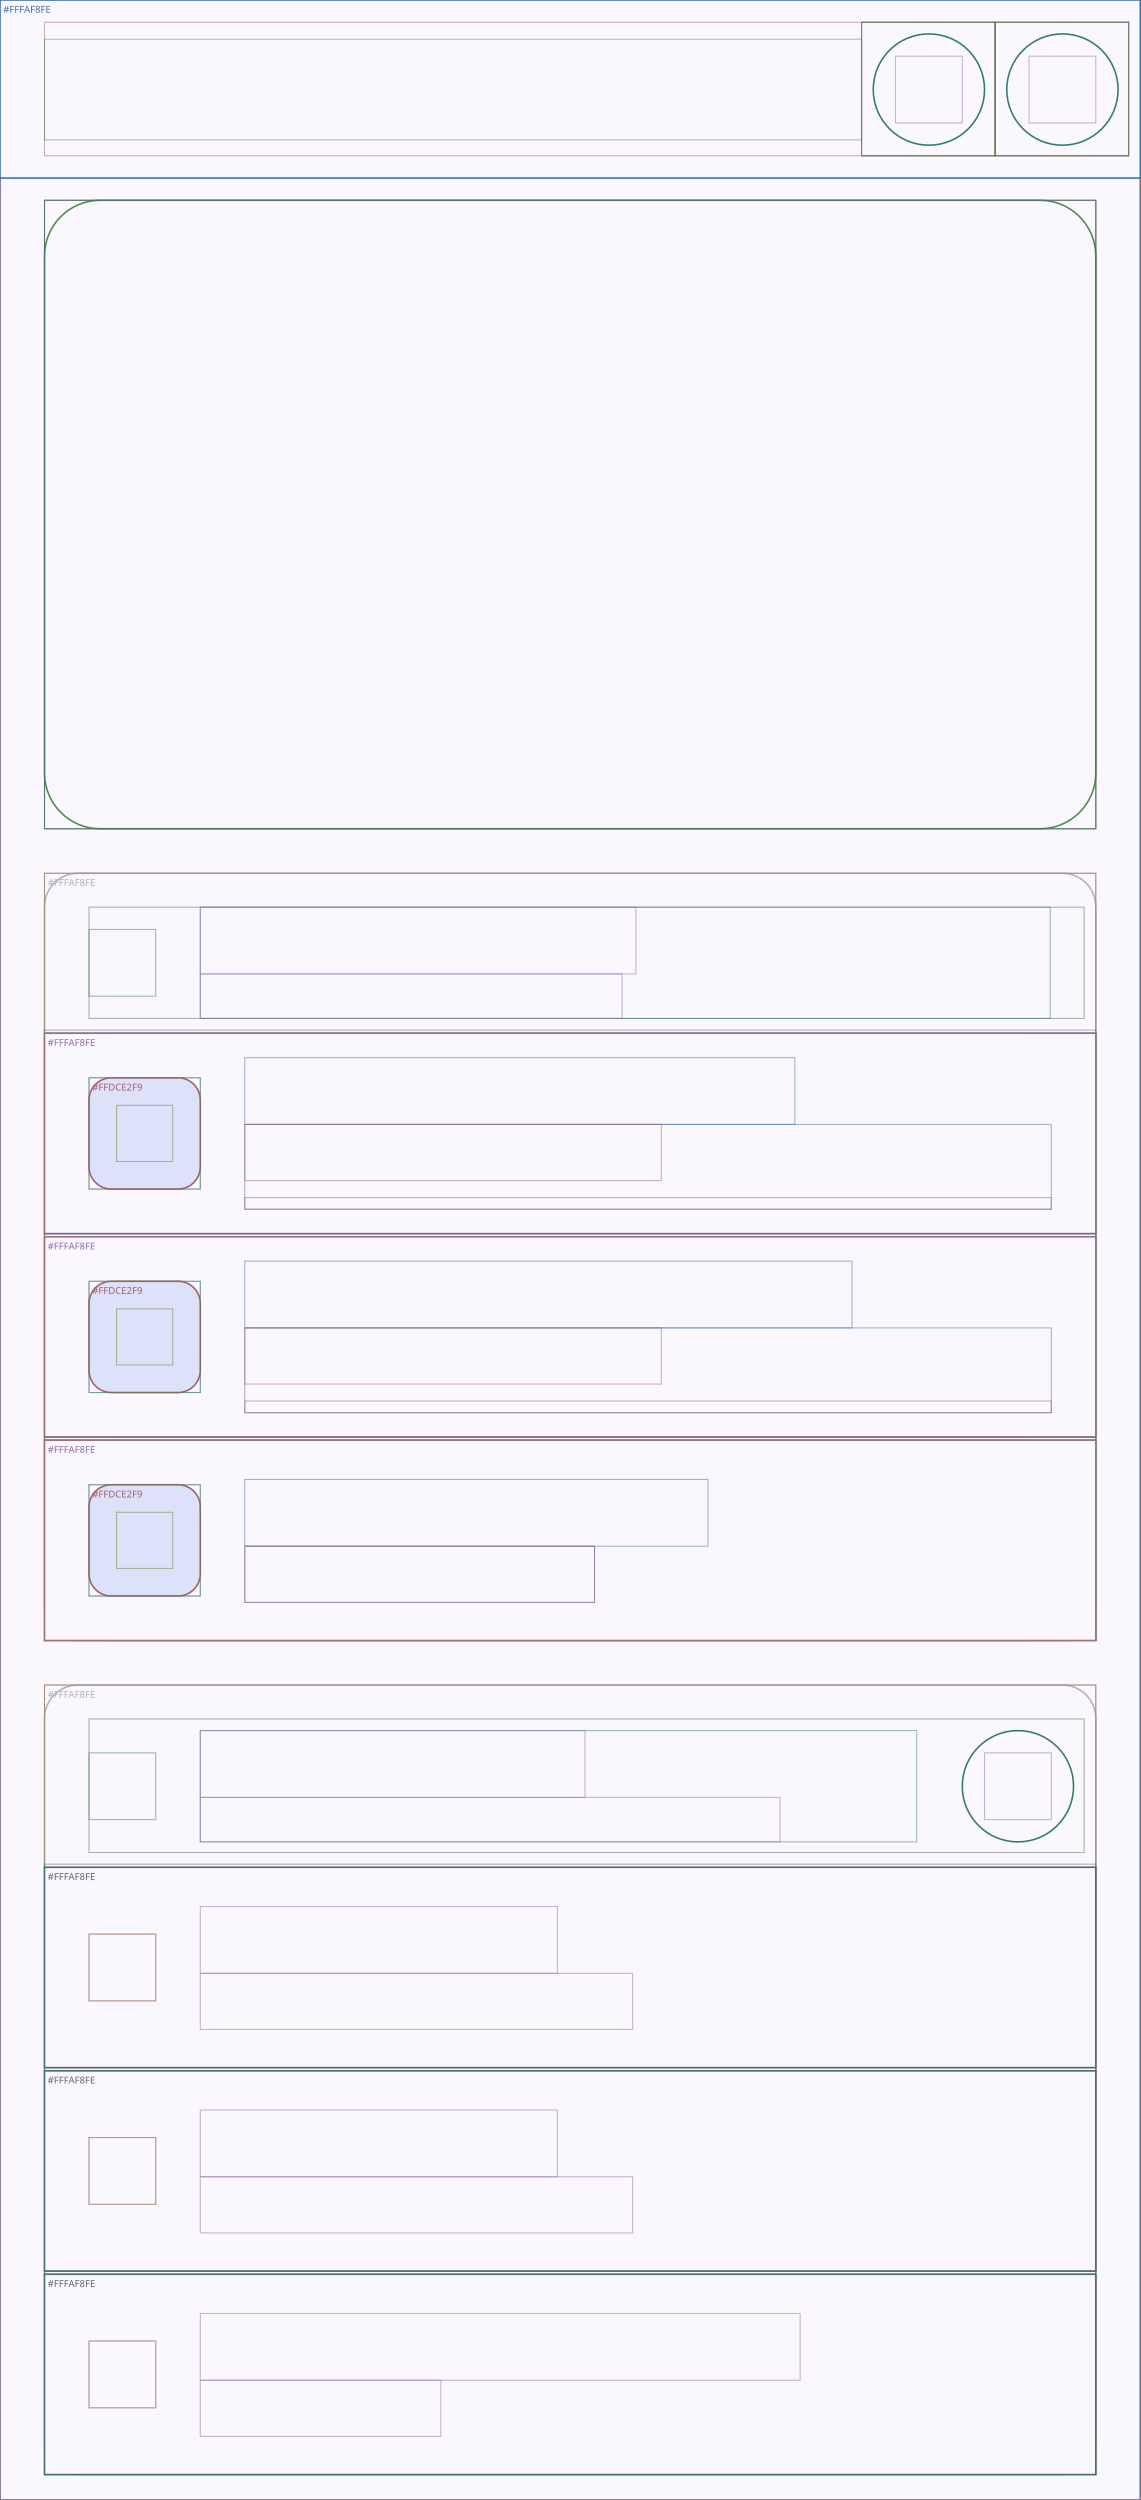
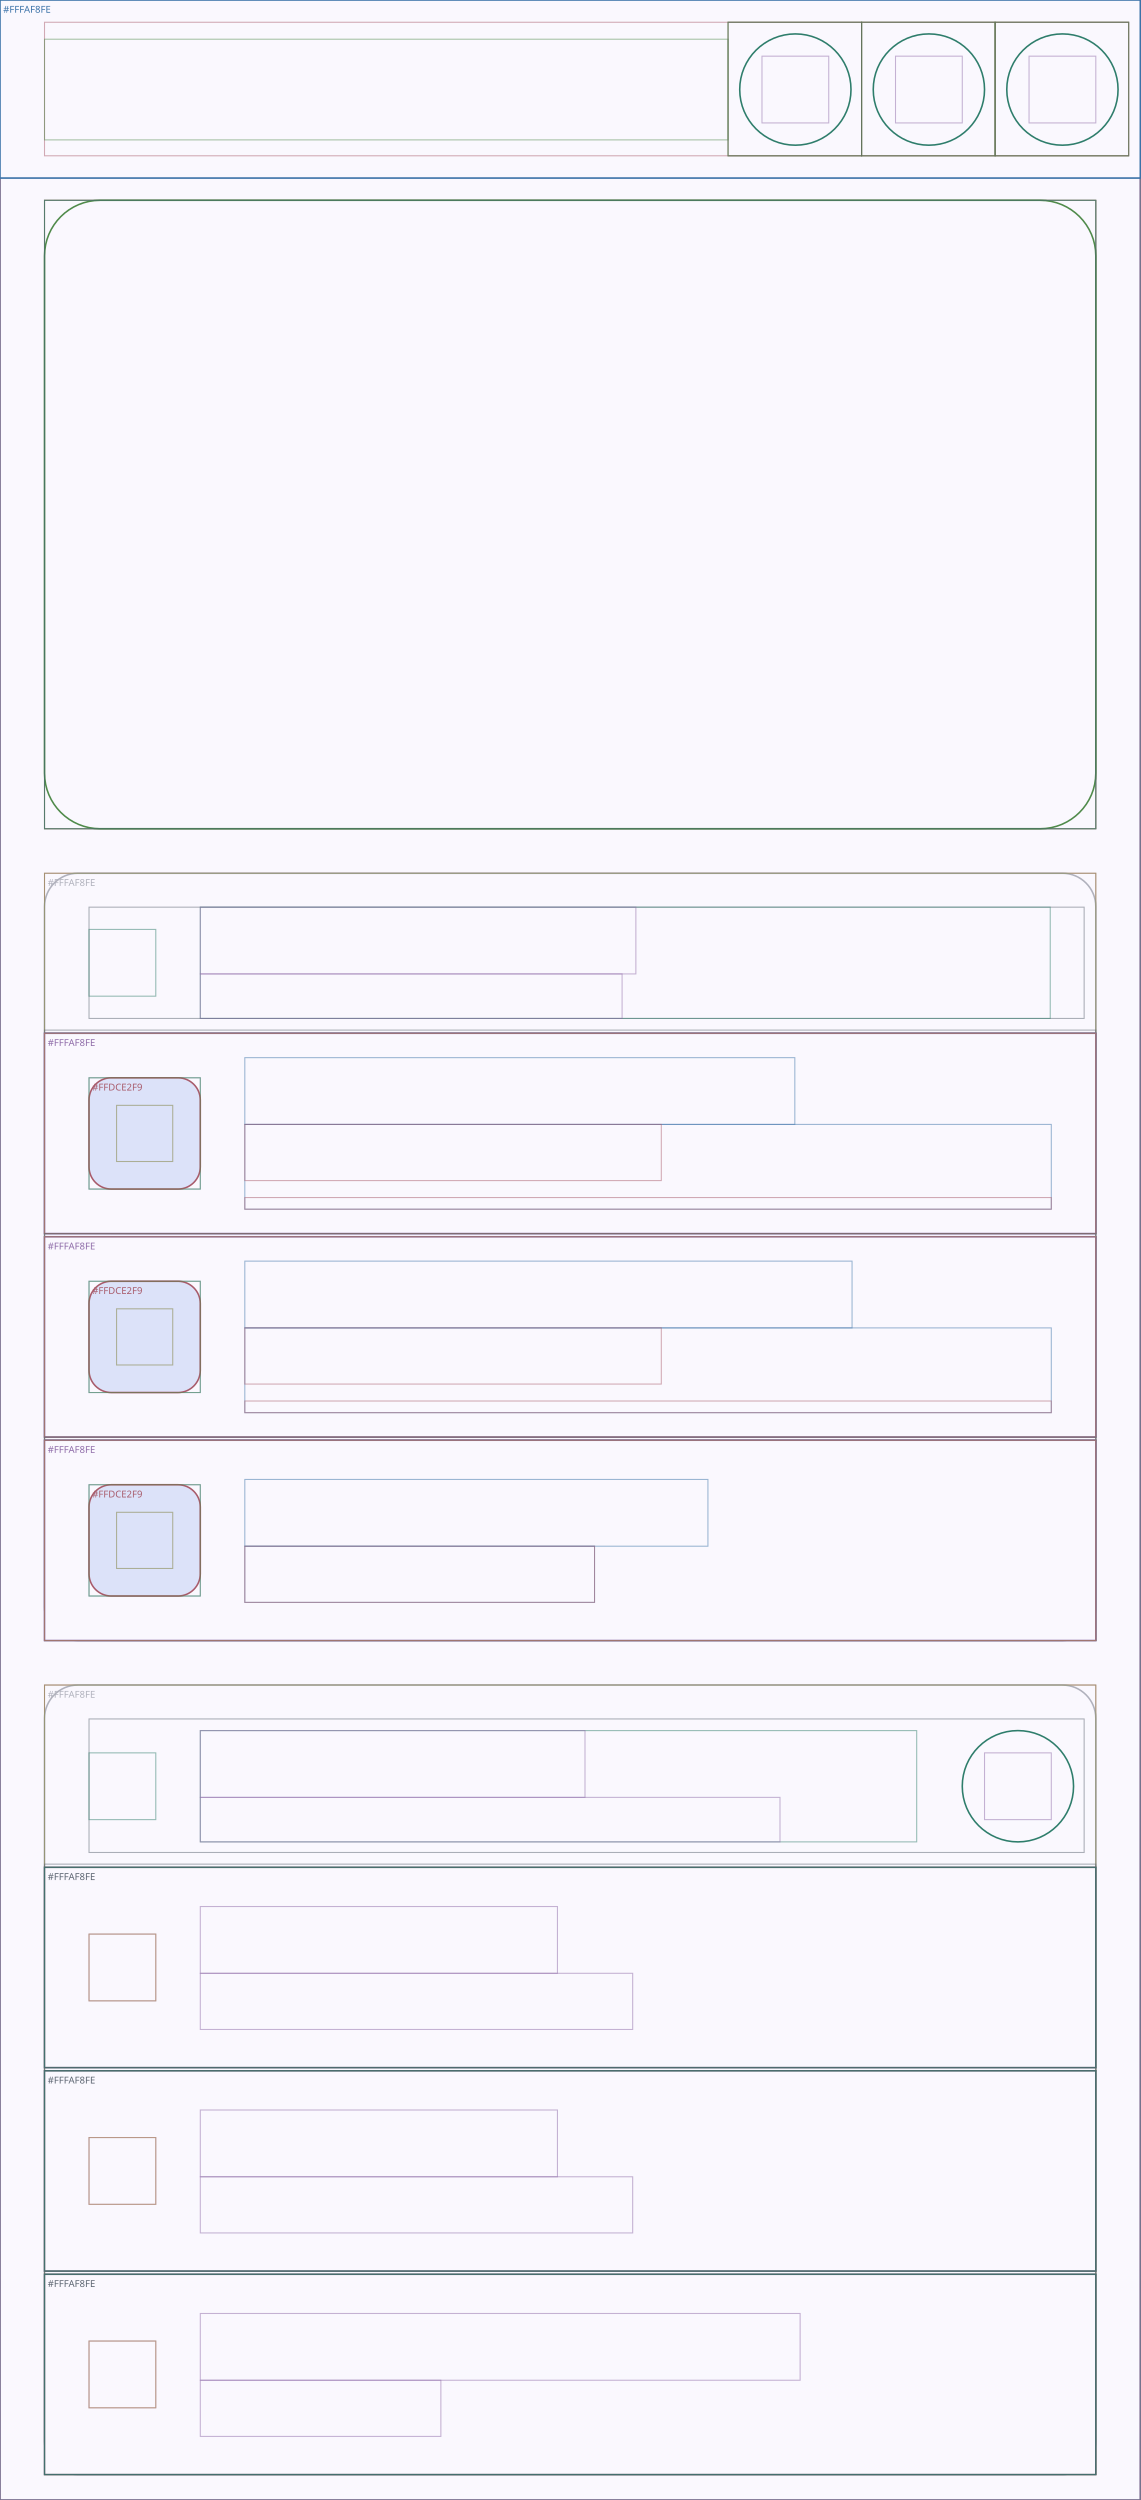
<svg xmlns="http://www.w3.org/2000/svg" viewBox="0 0 1076 2359" width="1076" height="2359" role="img" aria-label="composeApp/HomeReadyToCopyPreview layout wireframe">
  <rect width="1076" height="2359" fill="#ffffff" />
  <g>
    <rect x="0" y="0" width="1076" height="2359" fill="none" fill-opacity="0" stroke="#5B6470" stroke-width="1" stroke-opacity="0.5" />
  </g>
  <g>
    <rect x="0" y="0" width="1076" height="2359" fill="none" fill-opacity="0" stroke="#2E7D6B" stroke-width="1" stroke-opacity="0.5" />
  </g>
  <g>
    <rect x="0" y="0" width="1076" height="2359" fill="#FAF8FE" fill-opacity="1" stroke="#8E6BA8" stroke-width="1.5" stroke-opacity="1" />
    <text x="3" y="12" font-family="system-ui, sans-serif" font-size="9" fill="#8E6BA8">#FFFAF8FE</text>
  </g>
  <g>
    <rect x="0" y="0" width="1076" height="2359" fill="none" fill-opacity="0" stroke="#B0813B" stroke-width="1" stroke-opacity="0.5" />
  </g>
  <g>
    <rect x="0" y="168" width="1076" height="2191" fill="none" fill-opacity="0" stroke="#3B72A8" stroke-width="1" stroke-opacity="0.5" />
  </g>
  <g>
    <rect x="42" y="189" width="992" height="593" fill="none" fill-opacity="0" stroke="#A85B6B" stroke-width="1" stroke-opacity="0.5" />
  </g>
  <g>
    <path d="M94.5,189 H981.5 A52.5,52.5 0 0 1 1034,241.5 V729.5 A52.5,52.5 0 0 1 981.5,782 H94.5 A52.5,52.5 0 0 1 42,729.5 V241.5 A52.5,52.5 0 0 1 94.5,189 Z" fill="none" fill-opacity="0" stroke="#4F8A4A" stroke-width="1.5" stroke-opacity="1" />
  </g>
  <g>
    <rect x="42" y="189" width="992" height="593" fill="none" fill-opacity="0" stroke="#7A7A33" stroke-width="1" stroke-opacity="0.5" />
  </g>
  <g>
    <rect x="42" y="189" width="992" height="593" fill="none" fill-opacity="0" stroke="#5B6470" stroke-width="1" stroke-opacity="0.5" />
  </g>
  <g>
    <rect x="42" y="189" width="992" height="593" fill="none" fill-opacity="0" stroke="#2E7D6B" stroke-width="1" stroke-opacity="0.5" />
  </g>
  <g>
    <rect x="42" y="824" width="992" height="724" fill="none" fill-opacity="0" stroke="#A85B6B" stroke-width="1" stroke-opacity="0.5" />
  </g>
  <g>
    <path d="M73.5,824 H1002.5 A31.5,31.5 0 0 1 1034,855.5 V1516.5 A31.5,31.5 0 0 1 1002.5,1548 H73.5 A31.5,31.5 0 0 1 42,1516.5 V855.5 A31.5,31.5 0 0 1 73.5,824 Z" fill="#FAF8FE" fill-opacity="1" stroke="#B0B1BC" stroke-width="1.5" stroke-opacity="1" />
    <text x="45" y="836" font-family="system-ui, sans-serif" font-size="9" fill="#B0B1BC">#FFFAF8FE</text>
  </g>
  <g>
    <rect x="42" y="824" width="992" height="724" fill="none" fill-opacity="0" stroke="#7A7A33" stroke-width="1" stroke-opacity="0.5" />
  </g>
  <g>
    <rect x="84" y="856" width="939" height="105" fill="none" fill-opacity="0" stroke="#5B6470" stroke-width="1" stroke-opacity="0.5" />
  </g>
  <g>
    <rect x="84" y="877" width="63" height="63" fill="none" fill-opacity="0" stroke="#2E7D6B" stroke-width="1" stroke-opacity="0.5" />
  </g>
  <g>
    <rect x="189" y="856" width="802" height="105" fill="none" fill-opacity="0" stroke="#2E7D6B" stroke-width="1" stroke-opacity="0.5" />
  </g>
  <g>
    <rect x="189" y="856" width="411" height="63" fill="none" fill-opacity="0" stroke="#8E6BA8" stroke-width="1" stroke-opacity="0.5" />
  </g>
  <g>
    <rect x="189" y="919" width="398" height="42" fill="none" fill-opacity="0" stroke="#8E6BA8" stroke-width="1" stroke-opacity="0.5" />
  </g>
  <g>
    <rect x="42" y="972" width="992" height="3" fill="none" fill-opacity="0" stroke="#5B6470" stroke-width="1" stroke-opacity="0.5" />
  </g>
  <g>
    <rect x="42" y="975" width="992" height="189" fill="none" fill-opacity="0" stroke="#5B6470" stroke-width="1" stroke-opacity="0.5" />
  </g>
  <g>
    <rect x="42" y="975" width="992" height="189" fill="none" fill-opacity="0" stroke="#2E7D6B" stroke-width="1" stroke-opacity="0.5" />
  </g>
  <g>
    <rect x="105" y="975" width="866" height="189" fill="none" fill-opacity="0" stroke="#8E6BA8" stroke-width="1" stroke-opacity="0.5" />
  </g>
  <g>
    <rect x="42" y="975" width="992" height="189" fill="none" fill-opacity="0" stroke="#2E7D6B" stroke-width="1" stroke-opacity="0.5" />
  </g>
  <g>
    <rect x="42" y="975" width="992" height="189" fill="#FAF8FE" fill-opacity="1" stroke="#8E6BA8" stroke-width="1.5" stroke-opacity="1" />
    <text x="45" y="987" font-family="system-ui, sans-serif" font-size="9" fill="#8E6BA8">#FFFAF8FE</text>
  </g>
  <g>
    <rect x="42" y="975" width="992" height="189" fill="none" fill-opacity="0" stroke="#B0813B" stroke-width="1" stroke-opacity="0.5" />
  </g>
  <g>
    <rect x="84" y="1017" width="105" height="105" fill="none" fill-opacity="0" stroke="#3B72A8" stroke-width="1" stroke-opacity="0.5" />
  </g>
  <g>
    <path d="M105,1017 H168 A21,21 0 0 1 189,1038 V1101 A21,21 0 0 1 168,1122 H105 A21,21 0 0 1 84,1101 V1038 A21,21 0 0 1 105,1017 Z" fill="#DCE2F9" fill-opacity="1" stroke="#A85B6B" stroke-width="1.5" stroke-opacity="1" />
    <text x="87" y="1029" font-family="system-ui, sans-serif" font-size="9" fill="#A85B6B">#FFDCE2F9</text>
  </g>
  <g>
    <rect x="84" y="1017" width="105" height="105" fill="none" fill-opacity="0" stroke="#4F8A4A" stroke-width="1" stroke-opacity="0.5" />
  </g>
  <g>
    <rect x="110" y="1043" width="53" height="53" fill="none" fill-opacity="0" stroke="#7A7A33" stroke-width="1" stroke-opacity="0.5" />
  </g>
  <g>
    <rect x="231" y="998" width="519" height="63" fill="none" fill-opacity="0" stroke="#3B72A8" stroke-width="1" stroke-opacity="0.5" />
  </g>
  <g>
    <rect x="231" y="1061" width="761" height="80" fill="none" fill-opacity="0" stroke="#3B72A8" stroke-width="1" stroke-opacity="0.5" />
  </g>
  <g>
    <rect x="231" y="1061" width="393" height="53" fill="none" fill-opacity="0" stroke="#A85B6B" stroke-width="1" stroke-opacity="0.5" />
  </g>
  <g>
    <rect x="231" y="1130" width="761" height="11" fill="none" fill-opacity="0" stroke="#A85B6B" stroke-width="1" stroke-opacity="0.5" />
  </g>
  <g>
    <rect x="42" y="1164" width="992" height="3" fill="none" fill-opacity="0" stroke="#5B6470" stroke-width="1" stroke-opacity="0.5" />
  </g>
  <g>
    <rect x="42" y="1167" width="992" height="189" fill="none" fill-opacity="0" stroke="#5B6470" stroke-width="1" stroke-opacity="0.5" />
  </g>
  <g>
    <rect x="42" y="1167" width="992" height="189" fill="none" fill-opacity="0" stroke="#2E7D6B" stroke-width="1" stroke-opacity="0.5" />
  </g>
  <g>
    <rect x="105" y="1167" width="866" height="189" fill="none" fill-opacity="0" stroke="#8E6BA8" stroke-width="1" stroke-opacity="0.5" />
  </g>
  <g>
    <rect x="42" y="1167" width="992" height="189" fill="none" fill-opacity="0" stroke="#2E7D6B" stroke-width="1" stroke-opacity="0.5" />
  </g>
  <g>
    <rect x="42" y="1167" width="992" height="189" fill="#FAF8FE" fill-opacity="1" stroke="#8E6BA8" stroke-width="1.5" stroke-opacity="1" />
    <text x="45" y="1179" font-family="system-ui, sans-serif" font-size="9" fill="#8E6BA8">#FFFAF8FE</text>
  </g>
  <g>
    <rect x="42" y="1167" width="992" height="189" fill="none" fill-opacity="0" stroke="#B0813B" stroke-width="1" stroke-opacity="0.5" />
  </g>
  <g>
    <rect x="84" y="1209" width="105" height="105" fill="none" fill-opacity="0" stroke="#3B72A8" stroke-width="1" stroke-opacity="0.5" />
  </g>
  <g>
    <path d="M105,1209 H168 A21,21 0 0 1 189,1230 V1293 A21,21 0 0 1 168,1314 H105 A21,21 0 0 1 84,1293 V1230 A21,21 0 0 1 105,1209 Z" fill="#DCE2F9" fill-opacity="1" stroke="#A85B6B" stroke-width="1.5" stroke-opacity="1" />
    <text x="87" y="1221" font-family="system-ui, sans-serif" font-size="9" fill="#A85B6B">#FFDCE2F9</text>
  </g>
  <g>
    <rect x="84" y="1209" width="105" height="105" fill="none" fill-opacity="0" stroke="#4F8A4A" stroke-width="1" stroke-opacity="0.5" />
  </g>
  <g>
    <rect x="110" y="1235" width="53" height="53" fill="none" fill-opacity="0" stroke="#7A7A33" stroke-width="1" stroke-opacity="0.5" />
  </g>
  <g>
    <rect x="231" y="1190" width="573" height="63" fill="none" fill-opacity="0" stroke="#3B72A8" stroke-width="1" stroke-opacity="0.5" />
  </g>
  <g>
    <rect x="231" y="1253" width="761" height="80" fill="none" fill-opacity="0" stroke="#3B72A8" stroke-width="1" stroke-opacity="0.5" />
  </g>
  <g>
    <rect x="231" y="1253" width="393" height="53" fill="none" fill-opacity="0" stroke="#A85B6B" stroke-width="1" stroke-opacity="0.5" />
  </g>
  <g>
    <rect x="231" y="1322" width="761" height="11" fill="none" fill-opacity="0" stroke="#A85B6B" stroke-width="1" stroke-opacity="0.5" />
  </g>
  <g>
    <rect x="42" y="1356" width="992" height="3" fill="none" fill-opacity="0" stroke="#5B6470" stroke-width="1" stroke-opacity="0.5" />
  </g>
  <g>
    <rect x="42" y="1359" width="992" height="189" fill="none" fill-opacity="0" stroke="#5B6470" stroke-width="1" stroke-opacity="0.5" />
  </g>
  <g>
    <rect x="42" y="1359" width="992" height="189" fill="none" fill-opacity="0" stroke="#2E7D6B" stroke-width="1" stroke-opacity="0.5" />
  </g>
  <g>
    <rect x="105" y="1359" width="866" height="189" fill="none" fill-opacity="0" stroke="#8E6BA8" stroke-width="1" stroke-opacity="0.5" />
  </g>
  <g>
    <rect x="42" y="1359" width="992" height="189" fill="none" fill-opacity="0" stroke="#2E7D6B" stroke-width="1" stroke-opacity="0.5" />
  </g>
  <g>
    <rect x="42" y="1359" width="992" height="189" fill="#FAF8FE" fill-opacity="1" stroke="#8E6BA8" stroke-width="1.5" stroke-opacity="1" />
    <text x="45" y="1371" font-family="system-ui, sans-serif" font-size="9" fill="#8E6BA8">#FFFAF8FE</text>
  </g>
  <g>
    <rect x="42" y="1359" width="992" height="189" fill="none" fill-opacity="0" stroke="#B0813B" stroke-width="1" stroke-opacity="0.5" />
  </g>
  <g>
    <rect x="84" y="1401" width="105" height="105" fill="none" fill-opacity="0" stroke="#3B72A8" stroke-width="1" stroke-opacity="0.5" />
  </g>
  <g>
    <path d="M105,1401 H168 A21,21 0 0 1 189,1422 V1485 A21,21 0 0 1 168,1506 H105 A21,21 0 0 1 84,1485 V1422 A21,21 0 0 1 105,1401 Z" fill="#DCE2F9" fill-opacity="1" stroke="#A85B6B" stroke-width="1.5" stroke-opacity="1" />
    <text x="87" y="1413" font-family="system-ui, sans-serif" font-size="9" fill="#A85B6B">#FFDCE2F9</text>
  </g>
  <g>
    <rect x="84" y="1401" width="105" height="105" fill="none" fill-opacity="0" stroke="#4F8A4A" stroke-width="1" stroke-opacity="0.5" />
  </g>
  <g>
    <rect x="110" y="1427" width="53" height="53" fill="none" fill-opacity="0" stroke="#7A7A33" stroke-width="1" stroke-opacity="0.5" />
  </g>
  <g>
    <rect x="231" y="1396" width="437" height="63" fill="none" fill-opacity="0" stroke="#3B72A8" stroke-width="1" stroke-opacity="0.5" />
  </g>
  <g>
    <rect x="231" y="1459" width="330" height="53" fill="none" fill-opacity="0" stroke="#3B72A8" stroke-width="1" stroke-opacity="0.5" />
  </g>
  <g>
    <rect x="231" y="1459" width="330" height="53" fill="none" fill-opacity="0" stroke="#A85B6B" stroke-width="1" stroke-opacity="0.5" />
  </g>
  <g>
    <rect x="42" y="1590" width="992" height="745" fill="none" fill-opacity="0" stroke="#A85B6B" stroke-width="1" stroke-opacity="0.5" />
  </g>
  <g>
    <path d="M73.5,1590 H1002.5 A31.5,31.5 0 0 1 1034,1621.5 V2303.5 A31.5,31.5 0 0 1 1002.5,2335 H73.5 A31.5,31.5 0 0 1 42,2303.5 V1621.5 A31.5,31.5 0 0 1 73.5,1590 Z" fill="#FAF8FE" fill-opacity="1" stroke="#B0B1BC" stroke-width="1.5" stroke-opacity="1" />
    <text x="45" y="1602" font-family="system-ui, sans-serif" font-size="9" fill="#B0B1BC">#FFFAF8FE</text>
  </g>
  <g>
    <rect x="42" y="1590" width="992" height="745" fill="none" fill-opacity="0" stroke="#7A7A33" stroke-width="1" stroke-opacity="0.5" />
  </g>
  <g>
    <rect x="84" y="1622" width="939" height="126" fill="none" fill-opacity="0" stroke="#5B6470" stroke-width="1" stroke-opacity="0.5" />
  </g>
  <g>
    <rect x="84" y="1654" width="63" height="63" fill="none" fill-opacity="0" stroke="#2E7D6B" stroke-width="1" stroke-opacity="0.5" />
  </g>
  <g>
    <rect x="189" y="1633" width="676" height="105" fill="none" fill-opacity="0" stroke="#2E7D6B" stroke-width="1" stroke-opacity="0.5" />
  </g>
  <g>
    <rect x="189" y="1633" width="363" height="63" fill="none" fill-opacity="0" stroke="#8E6BA8" stroke-width="1" stroke-opacity="0.5" />
  </g>
  <g>
    <rect x="189" y="1696" width="547" height="42" fill="none" fill-opacity="0" stroke="#8E6BA8" stroke-width="1" stroke-opacity="0.5" />
  </g>
  <g>
    <path d="M960.5,1633 H960.5 A52.5,52.5 0 0 1 1013,1685.5 V1685.5 A52.5,52.5 0 0 1 960.5,1738 H960.5 A52.5,52.5 0 0 1 908,1685.5 V1685.5 A52.5,52.5 0 0 1 960.5,1633 Z" fill="none" fill-opacity="0" stroke="#2E7D6B" stroke-width="1.5" stroke-opacity="1" />
  </g>
  <g>
    <rect x="929" y="1654" width="63" height="63" fill="none" fill-opacity="0" stroke="#8E6BA8" stroke-width="1" stroke-opacity="0.5" />
  </g>
  <g>
    <rect x="42" y="1759" width="992" height="3" fill="none" fill-opacity="0" stroke="#5B6470" stroke-width="1" stroke-opacity="0.5" />
  </g>
  <g>
    <rect x="42" y="1762" width="992" height="189" fill="#FAF8FE" fill-opacity="1" stroke="#5B6470" stroke-width="1.5" stroke-opacity="1" />
    <text x="45" y="1774" font-family="system-ui, sans-serif" font-size="9" fill="#5B6470">#FFFAF8FE</text>
  </g>
  <g>
    <rect x="42" y="1762" width="992" height="189" fill="none" fill-opacity="0" stroke="#2E7D6B" stroke-width="1" stroke-opacity="0.5" />
  </g>
  <g>
    <rect x="84" y="1825" width="63" height="63" fill="none" fill-opacity="0" stroke="#8E6BA8" stroke-width="1" stroke-opacity="0.5" />
  </g>
  <g>
    <rect x="84" y="1825" width="63" height="63" fill="none" fill-opacity="0" stroke="#B0813B" stroke-width="1" stroke-opacity="0.5" />
  </g>
  <g>
    <rect x="189" y="1799" width="337" height="63" fill="none" fill-opacity="0" stroke="#8E6BA8" stroke-width="1" stroke-opacity="0.5" />
  </g>
  <g>
    <rect x="189" y="1862" width="408" height="53" fill="none" fill-opacity="0" stroke="#8E6BA8" stroke-width="1" stroke-opacity="0.5" />
  </g>
  <g>
    <rect x="42" y="1951" width="992" height="3" fill="none" fill-opacity="0" stroke="#5B6470" stroke-width="1" stroke-opacity="0.5" />
  </g>
  <g>
    <rect x="42" y="1954" width="992" height="189" fill="#FAF8FE" fill-opacity="1" stroke="#5B6470" stroke-width="1.5" stroke-opacity="1" />
    <text x="45" y="1966" font-family="system-ui, sans-serif" font-size="9" fill="#5B6470">#FFFAF8FE</text>
  </g>
  <g>
    <rect x="42" y="1954" width="992" height="189" fill="none" fill-opacity="0" stroke="#2E7D6B" stroke-width="1" stroke-opacity="0.5" />
  </g>
  <g>
    <rect x="84" y="2017" width="63" height="63" fill="none" fill-opacity="0" stroke="#8E6BA8" stroke-width="1" stroke-opacity="0.5" />
  </g>
  <g>
    <rect x="84" y="2017" width="63" height="63" fill="none" fill-opacity="0" stroke="#B0813B" stroke-width="1" stroke-opacity="0.5" />
  </g>
  <g>
    <rect x="189" y="1991" width="337" height="63" fill="none" fill-opacity="0" stroke="#8E6BA8" stroke-width="1" stroke-opacity="0.5" />
  </g>
  <g>
    <rect x="189" y="2054" width="408" height="53" fill="none" fill-opacity="0" stroke="#8E6BA8" stroke-width="1" stroke-opacity="0.5" />
  </g>
  <g>
    <rect x="42" y="2143" width="992" height="3" fill="none" fill-opacity="0" stroke="#5B6470" stroke-width="1" stroke-opacity="0.5" />
  </g>
  <g>
    <rect x="42" y="2146" width="992" height="189" fill="#FAF8FE" fill-opacity="1" stroke="#5B6470" stroke-width="1.5" stroke-opacity="1" />
    <text x="45" y="2158" font-family="system-ui, sans-serif" font-size="9" fill="#5B6470">#FFFAF8FE</text>
  </g>
  <g>
    <rect x="42" y="2146" width="992" height="189" fill="none" fill-opacity="0" stroke="#2E7D6B" stroke-width="1" stroke-opacity="0.5" />
  </g>
  <g>
    <rect x="84" y="2209" width="63" height="63" fill="none" fill-opacity="0" stroke="#8E6BA8" stroke-width="1" stroke-opacity="0.5" />
  </g>
  <g>
    <rect x="84" y="2209" width="63" height="63" fill="none" fill-opacity="0" stroke="#B0813B" stroke-width="1" stroke-opacity="0.5" />
  </g>
  <g>
    <rect x="189" y="2183" width="566" height="63" fill="none" fill-opacity="0" stroke="#8E6BA8" stroke-width="1" stroke-opacity="0.5" />
  </g>
  <g>
    <rect x="189" y="2246" width="227" height="53" fill="none" fill-opacity="0" stroke="#8E6BA8" stroke-width="1" stroke-opacity="0.5" />
  </g>
  <g>
    <rect x="0" y="0" width="1076" height="168" fill="#FAF8FE" fill-opacity="1" stroke="#3B72A8" stroke-width="1.5" stroke-opacity="1" />
    <text x="3" y="12" font-family="system-ui, sans-serif" font-size="9" fill="#3B72A8">#FFFAF8FE</text>
  </g>
  <g>
    <rect x="42" y="21" width="1023" height="126" fill="none" fill-opacity="0" stroke="#A85B6B" stroke-width="1" stroke-opacity="0.5" />
  </g>
  <g>
-     <rect x="42" y="37" width="771" height="95" fill="none" fill-opacity="0" stroke="#4F8A4A" stroke-width="1" stroke-opacity="0.5" />
+     <rect x="42" y="37" width="645" height="95" fill="none" fill-opacity="0" stroke="#4F8A4A" stroke-width="1" stroke-opacity="0.5" />
+   </g>
+   <g>
+     <rect x="687" y="21" width="126" height="126" fill="none" fill-opacity="0" stroke="#4F8A4A" stroke-width="1" stroke-opacity="0.5" />
+   </g>
+   <g>
+     <rect x="687" y="21" width="126" height="126" fill="none" fill-opacity="0" stroke="#7A7A33" stroke-width="1" stroke-opacity="0.5" />
+   </g>
+   <g>
+     <rect x="687" y="21" width="126" height="126" fill="none" fill-opacity="0" stroke="#5B6470" stroke-width="1" stroke-opacity="0.5" />
+   </g>
+   <g>
+     <path d="M750.5,32 H750.5 A52.5,52.5 0 0 1 803,84.5 V84.5 A52.5,52.5 0 0 1 750.5,137 H750.5 A52.5,52.5 0 0 1 698,84.5 V84.5 A52.5,52.5 0 0 1 750.5,32 Z" fill="none" fill-opacity="0" stroke="#2E7D6B" stroke-width="1.5" stroke-opacity="1" />
+   </g>
+   <g>
+     <rect x="719" y="53" width="63" height="63" fill="none" fill-opacity="0" stroke="#8E6BA8" stroke-width="1" stroke-opacity="0.5" />
  </g>
  <g>
    <rect x="813" y="21" width="126" height="126" fill="none" fill-opacity="0" stroke="#4F8A4A" stroke-width="1" stroke-opacity="0.5" />
  </g>
  <g>
    <rect x="813" y="21" width="126" height="126" fill="none" fill-opacity="0" stroke="#7A7A33" stroke-width="1" stroke-opacity="0.5" />
  </g>
  <g>
    <rect x="813" y="21" width="126" height="126" fill="none" fill-opacity="0" stroke="#5B6470" stroke-width="1" stroke-opacity="0.5" />
  </g>
  <g>
    <path d="M876.5,32 H876.5 A52.5,52.5 0 0 1 929,84.5 V84.5 A52.5,52.5 0 0 1 876.5,137 H876.5 A52.5,52.5 0 0 1 824,84.5 V84.5 A52.5,52.5 0 0 1 876.5,32 Z" fill="none" fill-opacity="0" stroke="#2E7D6B" stroke-width="1.5" stroke-opacity="1" />
  </g>
  <g>
    <rect x="845" y="53" width="63" height="63" fill="none" fill-opacity="0" stroke="#8E6BA8" stroke-width="1" stroke-opacity="0.5" />
  </g>
  <g>
    <rect x="939" y="21" width="126" height="126" fill="none" fill-opacity="0" stroke="#4F8A4A" stroke-width="1" stroke-opacity="0.5" />
  </g>
  <g>
    <rect x="939" y="21" width="126" height="126" fill="none" fill-opacity="0" stroke="#7A7A33" stroke-width="1" stroke-opacity="0.5" />
  </g>
  <g>
    <rect x="939" y="21" width="126" height="126" fill="none" fill-opacity="0" stroke="#5B6470" stroke-width="1" stroke-opacity="0.5" />
  </g>
  <g>
    <path d="M1002.5,32 H1002.5 A52.5,52.5 0 0 1 1055,84.5 V84.5 A52.5,52.5 0 0 1 1002.5,137 H1002.5 A52.5,52.5 0 0 1 950,84.5 V84.5 A52.5,52.5 0 0 1 1002.5,32 Z" fill="none" fill-opacity="0" stroke="#2E7D6B" stroke-width="1.5" stroke-opacity="1" />
  </g>
  <g>
    <rect x="971" y="53" width="63" height="63" fill="none" fill-opacity="0" stroke="#8E6BA8" stroke-width="1" stroke-opacity="0.5" />
  </g>
</svg>
